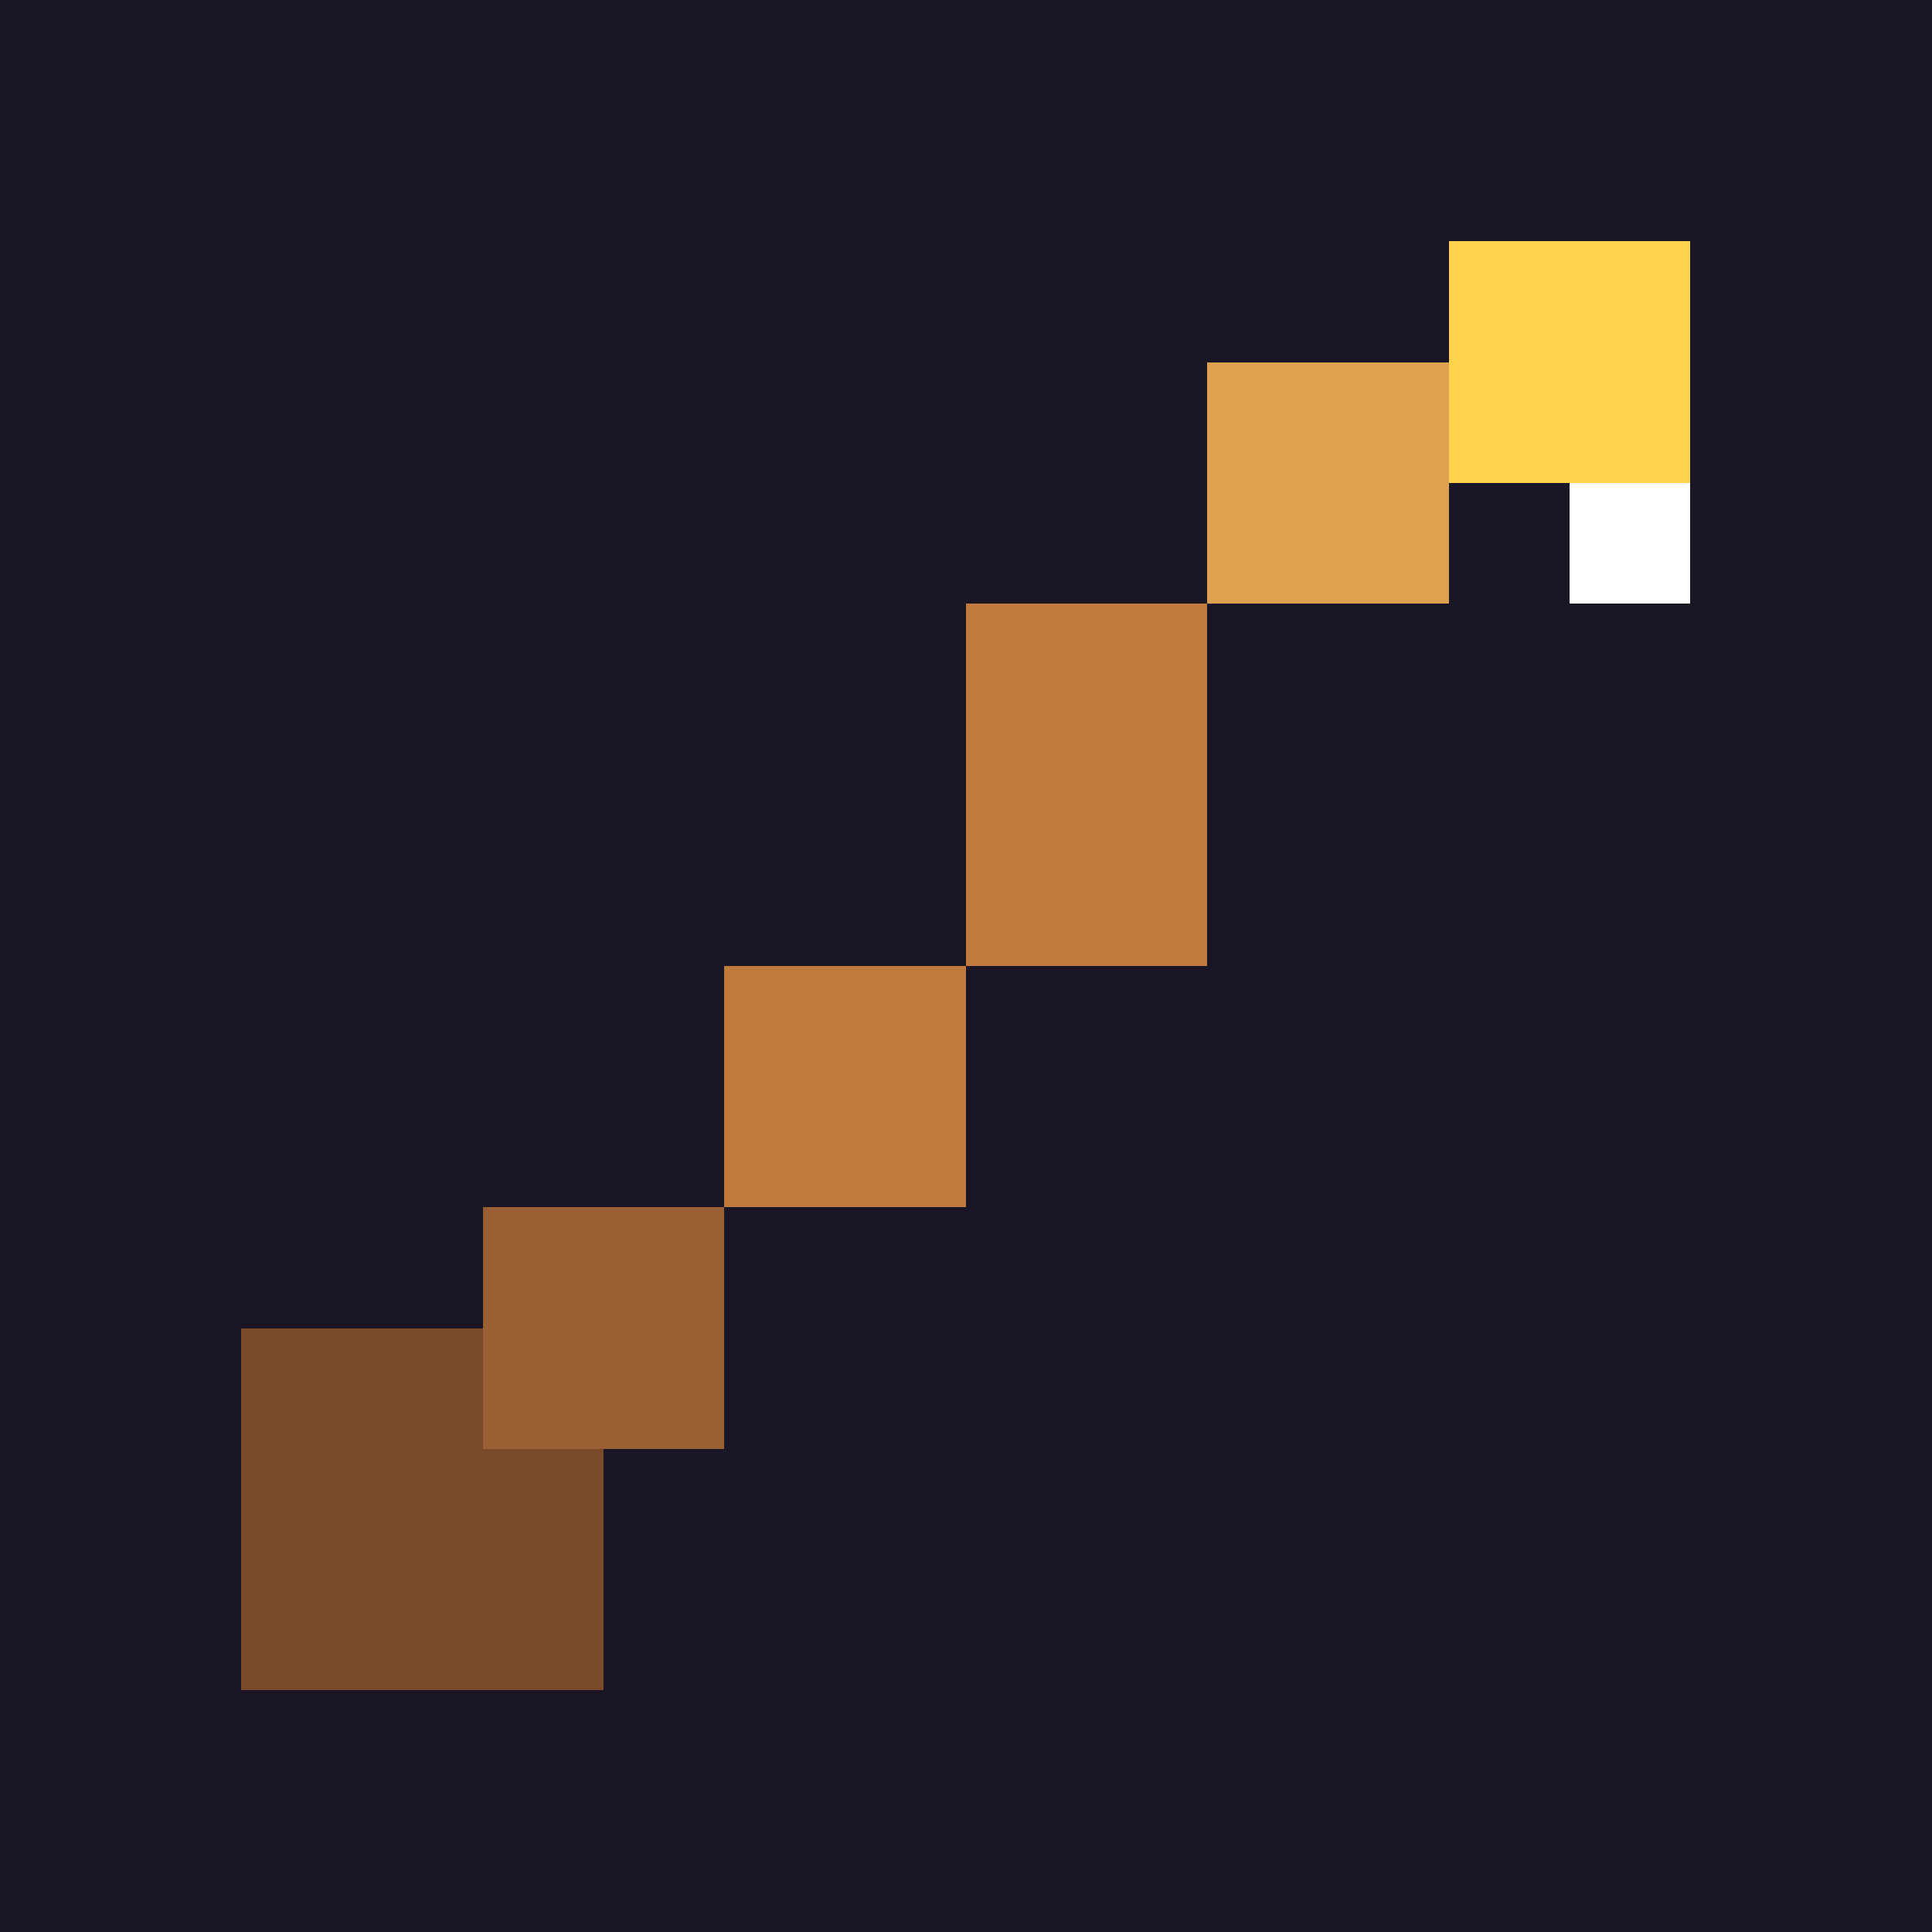
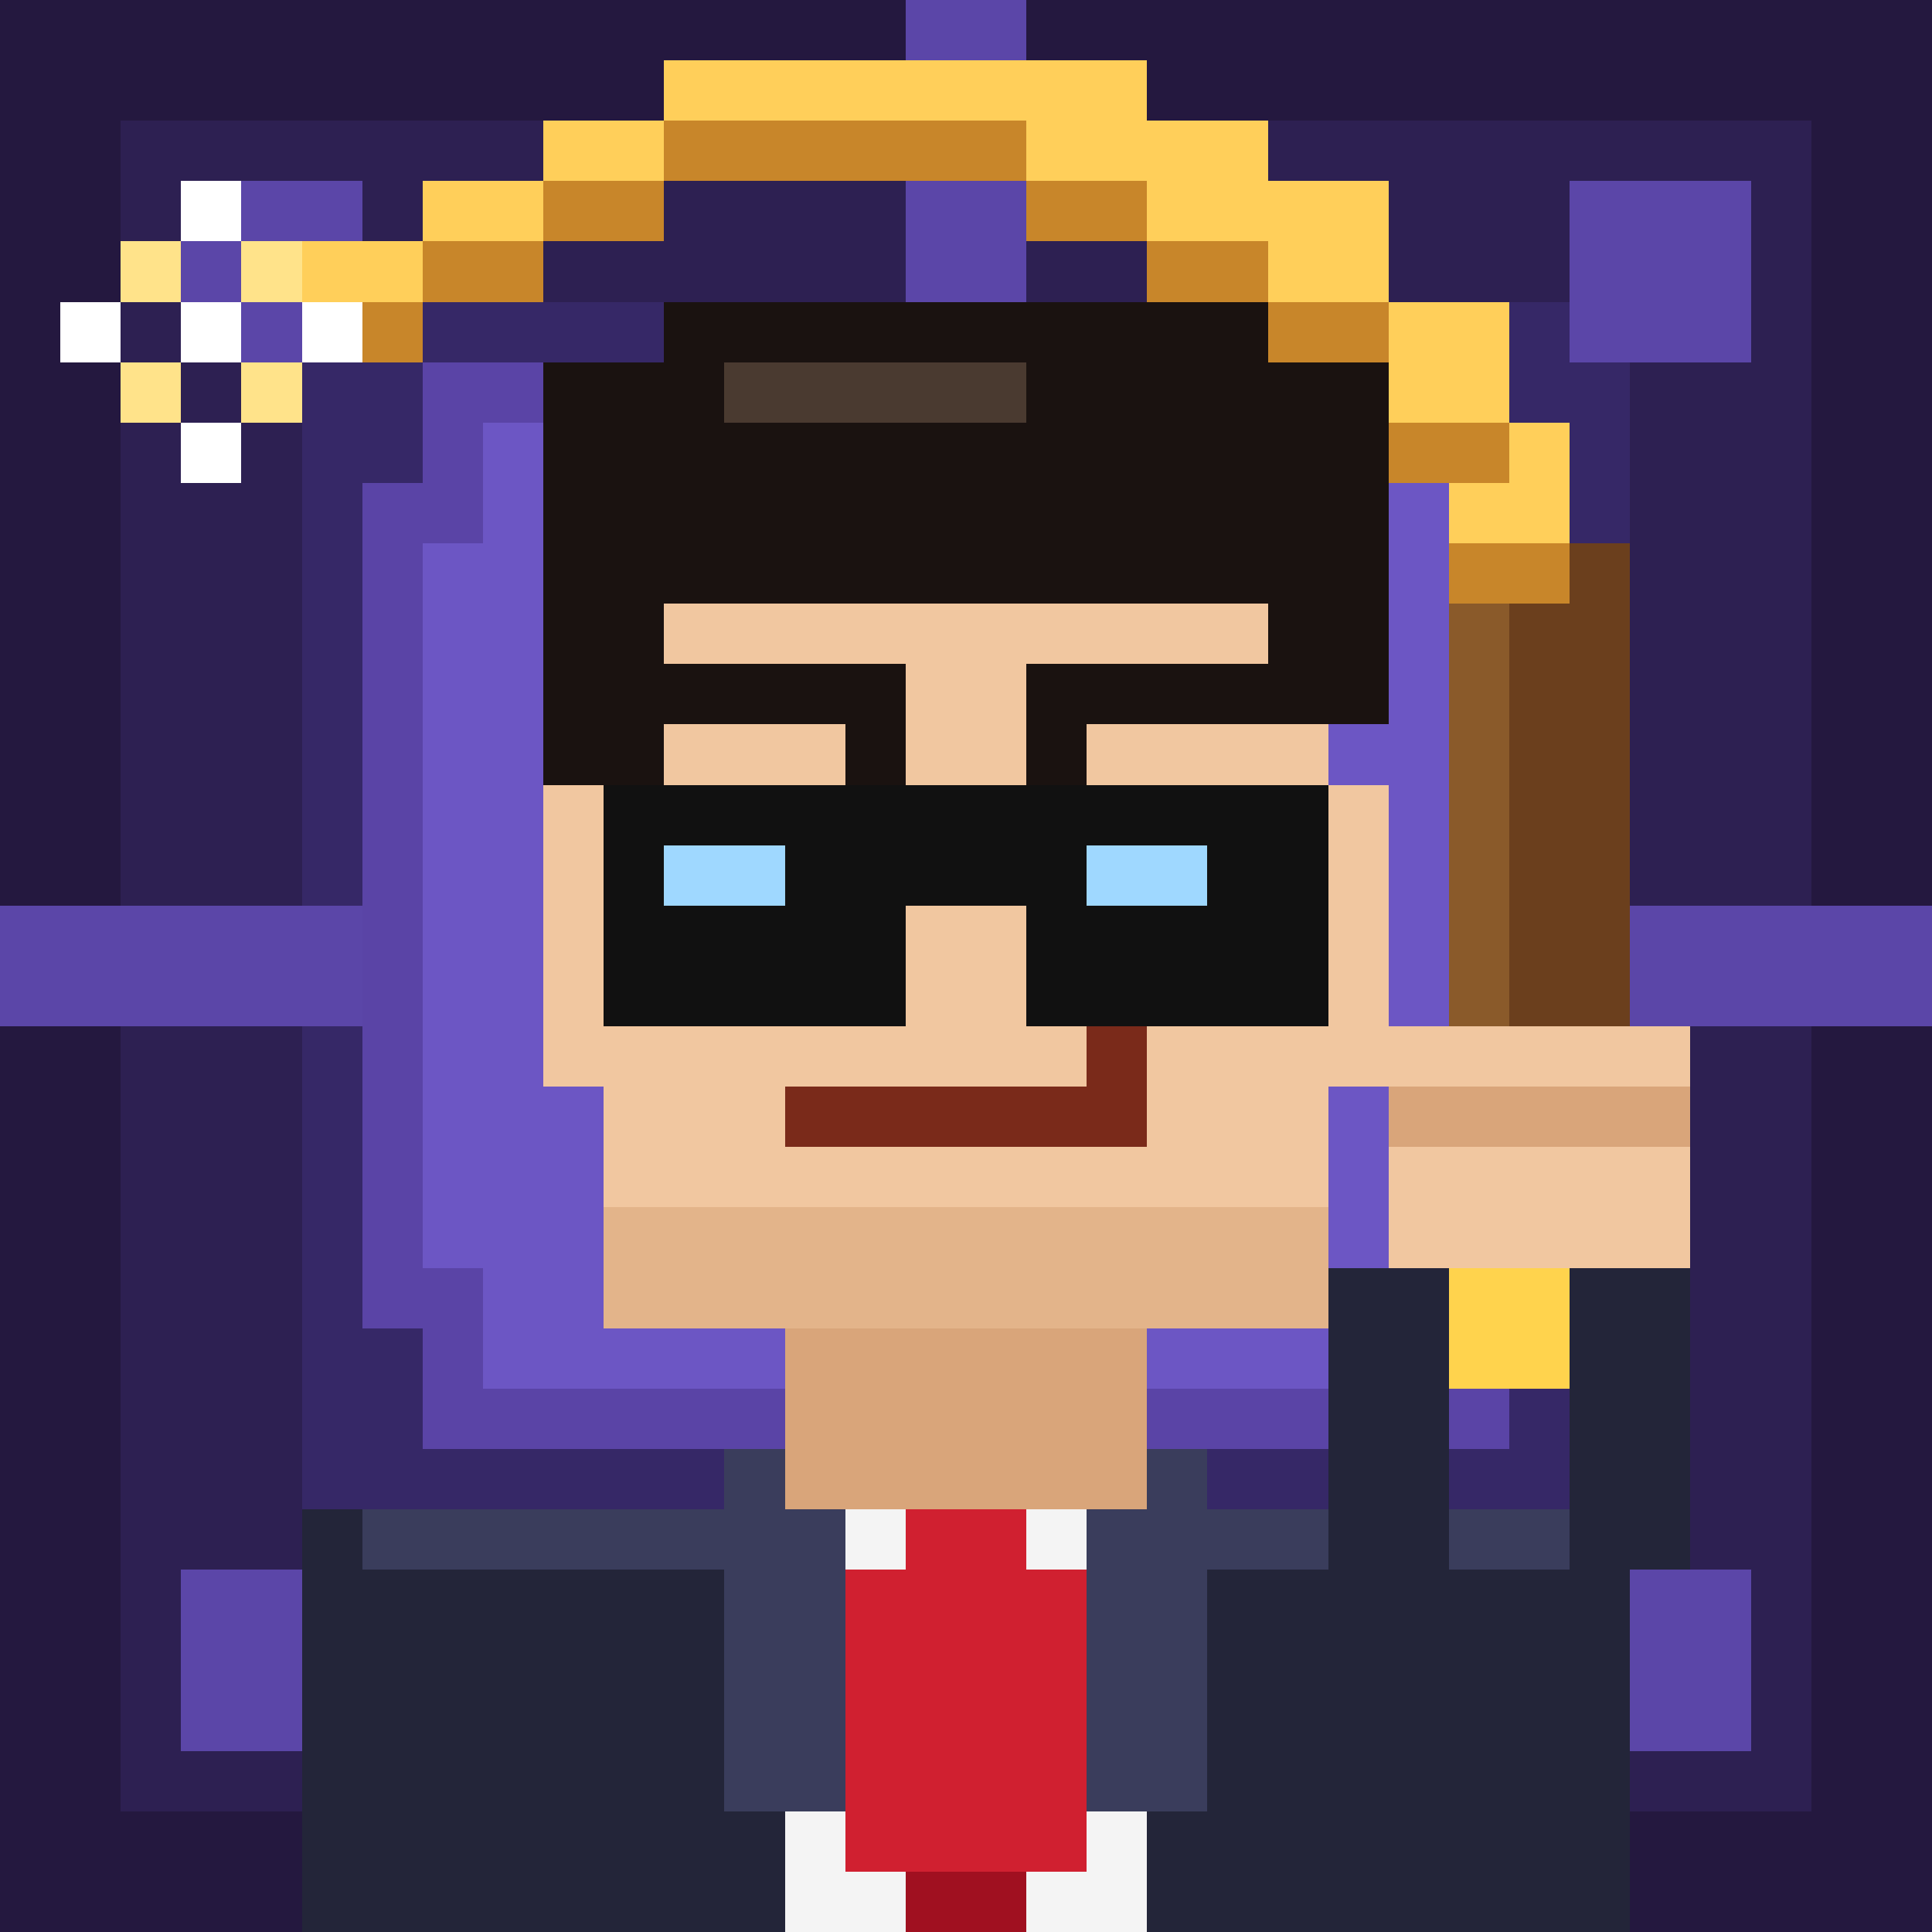
- <svg xmlns="http://www.w3.org/2000/svg" viewBox="0 0 16 16" shape-rendering="crispEdges">
-   <rect width="16" height="16" fill="#1a1626" />
-   <rect x="2" y="11" width="3" height="3" fill="#7a4a2a" />
-   <rect x="4" y="10" width="2" height="2" fill="#9a6034" />
-   <rect x="6" y="8" width="2" height="2" fill="#c07a3c" />
-   <rect x="8" y="5" width="2" height="3" fill="#c07a3c" />
-   <rect x="10" y="3" width="2" height="2" fill="#e0a050" />
-   <rect x="12" y="2" width="2" height="2" fill="#ffd34d" />
-   <rect x="13" y="4" width="1" height="1" fill="#fff" />
+ <svg xmlns="http://www.w3.org/2000/svg" viewBox="0 0 32 32" shape-rendering="crispEdges">
+   <rect x="0" y="0" width="32" height="32" fill="#24183f" />
+   <rect x="2" y="2" width="28" height="28" fill="#2d2052" />
+   <rect x="5" y="5" width="22" height="22" fill="#362867" />
+   <rect x="8" y="8" width="16" height="16" fill="#40307c" />
+   <rect x="15" y="0" width="2" height="6" fill="#5b46a8" />
+   <rect x="0" y="15" width="6" height="2" fill="#5b46a8" />
+   <rect x="26" y="15" width="6" height="2" fill="#5b46a8" />
+   <rect x="3" y="3" width="3" height="3" fill="#5b46a8" />
+   <rect x="26" y="3" width="3" height="3" fill="#5b46a8" />
+   <rect x="3" y="26" width="3" height="3" fill="#5b46a8" />
+   <rect x="26" y="26" width="3" height="3" fill="#5b46a8" />
+   <rect x="7" y="6" width="18" height="18" fill="#5a44a6" />
+   <rect x="6" y="8" width="20" height="14" fill="#5a44a6" />
+   <rect x="8" y="7" width="16" height="16" fill="#6c56c4" />
+   <rect x="7" y="9" width="18" height="12" fill="#6c56c4" />
+   <rect x="5" y="25" width="22" height="7" fill="#232539" />
+   <rect x="6" y="25" width="20" height="1" fill="#3a3d5c" />
+   <rect x="13" y="24" width="6" height="8" fill="#f4f4f4" />
+   <rect x="15" y="24" width="2" height="2" fill="#d02030" />
+   <rect x="14" y="26" width="4" height="5" fill="#d02030" />
+   <rect x="15" y="31" width="2" height="1" fill="#a01020" />
+   <rect x="12" y="24" width="2" height="6" fill="#3a3d5c" />
+   <rect x="18" y="24" width="2" height="6" fill="#3a3d5c" />
+   <rect x="13" y="21" width="6" height="4" fill="#d9a57a" />
+   <rect x="10" y="9" width="12" height="13" fill="#f1c7a0" />
+   <rect x="9" y="13" width="1" height="5" fill="#f1c7a0" />
+   <rect x="22" y="13" width="1" height="5" fill="#f1c7a0" />
+   <rect x="10" y="20" width="12" height="2" fill="#e3b48a" />
+   <rect x="9" y="6" width="14" height="4" fill="#1a1210" />
+   <rect x="9" y="9" width="2" height="4" fill="#1a1210" />
+   <rect x="21" y="9" width="2" height="3" fill="#1a1210" />
+   <rect x="11" y="5" width="10" height="1" fill="#1a1210" />
+   <rect x="12" y="6" width="5" height="1" fill="#4a3a30" />
+   <rect x="11" y="11" width="4" height="1" fill="#1a1210" />
+   <rect x="17" y="11" width="4" height="1" fill="#1a1210" />
+   <rect x="14" y="12" width="1" height="1" fill="#1a1210" />
+   <rect x="17" y="12" width="1" height="1" fill="#1a1210" />
+   <rect x="10" y="13" width="12" height="1" fill="#111111" />
+   <rect x="10" y="13" width="5" height="4" fill="#111111" />
+   <rect x="17" y="13" width="5" height="4" fill="#111111" />
+   <rect x="15" y="14" width="2" height="1" fill="#111111" />
+   <rect x="11" y="14" width="2" height="1" fill="#9fd8ff" />
+   <rect x="18" y="14" width="2" height="1" fill="#9fd8ff" />
+   <rect x="13" y="18" width="6" height="1" fill="#7a2a1a" />
+   <rect x="18" y="17" width="1" height="1" fill="#7a2a1a" />
+   <rect x="24" y="9" width="3" height="9" fill="#6b3f1d" />
+   <rect x="24" y="9" width="1" height="9" fill="#8a5a2a" />
+   <rect x="23" y="17" width="5" height="4" fill="#f1c7a0" />
+   <rect x="23" y="18" width="5" height="1" fill="#d9a57a" />
+   <rect x="24" y="21" width="3" height="2" fill="#ffd34d" />
+   <rect x="22" y="21" width="2" height="5" fill="#232539" />
+   <rect x="26" y="21" width="2" height="5" fill="#232539" />
+   <rect x="24" y="7" width="2" height="2" fill="#ffcf5a" />
+   <rect x="24" y="9" width="2" height="1" fill="#c8862a" />
+   <rect x="23" y="5" width="2" height="2" fill="#ffcf5a" />
+   <rect x="23" y="7" width="2" height="1" fill="#c8862a" />
+   <rect x="21" y="3" width="2" height="2" fill="#ffcf5a" />
+   <rect x="21" y="5" width="2" height="1" fill="#c8862a" />
+   <rect x="19" y="2" width="2" height="2" fill="#ffcf5a" />
+   <rect x="19" y="4" width="2" height="1" fill="#c8862a" />
+   <rect x="17" y="1" width="2" height="2" fill="#ffcf5a" />
+   <rect x="17" y="3" width="2" height="1" fill="#c8862a" />
+   <rect x="14" y="1" width="3" height="1" fill="#ffcf5a" />
+   <rect x="14" y="2" width="3" height="1" fill="#c8862a" />
+   <rect x="11" y="1" width="3" height="1" fill="#ffcf5a" />
+   <rect x="11" y="2" width="3" height="1" fill="#c8862a" />
+   <rect x="9" y="2" width="2" height="1" fill="#ffcf5a" />
+   <rect x="9" y="3" width="2" height="1" fill="#c8862a" />
+   <rect x="7" y="3" width="2" height="1" fill="#ffcf5a" />
+   <rect x="7" y="4" width="2" height="1" fill="#c8862a" />
+   <rect x="5" y="4" width="2" height="1" fill="#ffcf5a" />
+   <rect x="5" y="5" width="2" height="1" fill="#c8862a" />
+   <rect x="3" y="5" width="1" height="1" fill="#ffffff" />
+   <rect x="2" y="4" width="1" height="1" fill="#ffe38a" />
+   <rect x="4" y="4" width="1" height="1" fill="#ffe38a" />
+   <rect x="2" y="6" width="1" height="1" fill="#ffe38a" />
+   <rect x="4" y="6" width="1" height="1" fill="#ffe38a" />
+   <rect x="3" y="3" width="1" height="1" fill="#ffffff" />
+   <rect x="1" y="5" width="1" height="1" fill="#ffffff" />
+   <rect x="3" y="7" width="1" height="1" fill="#ffffff" />
+   <rect x="5" y="5" width="1" height="1" fill="#ffffff" />
</svg>
